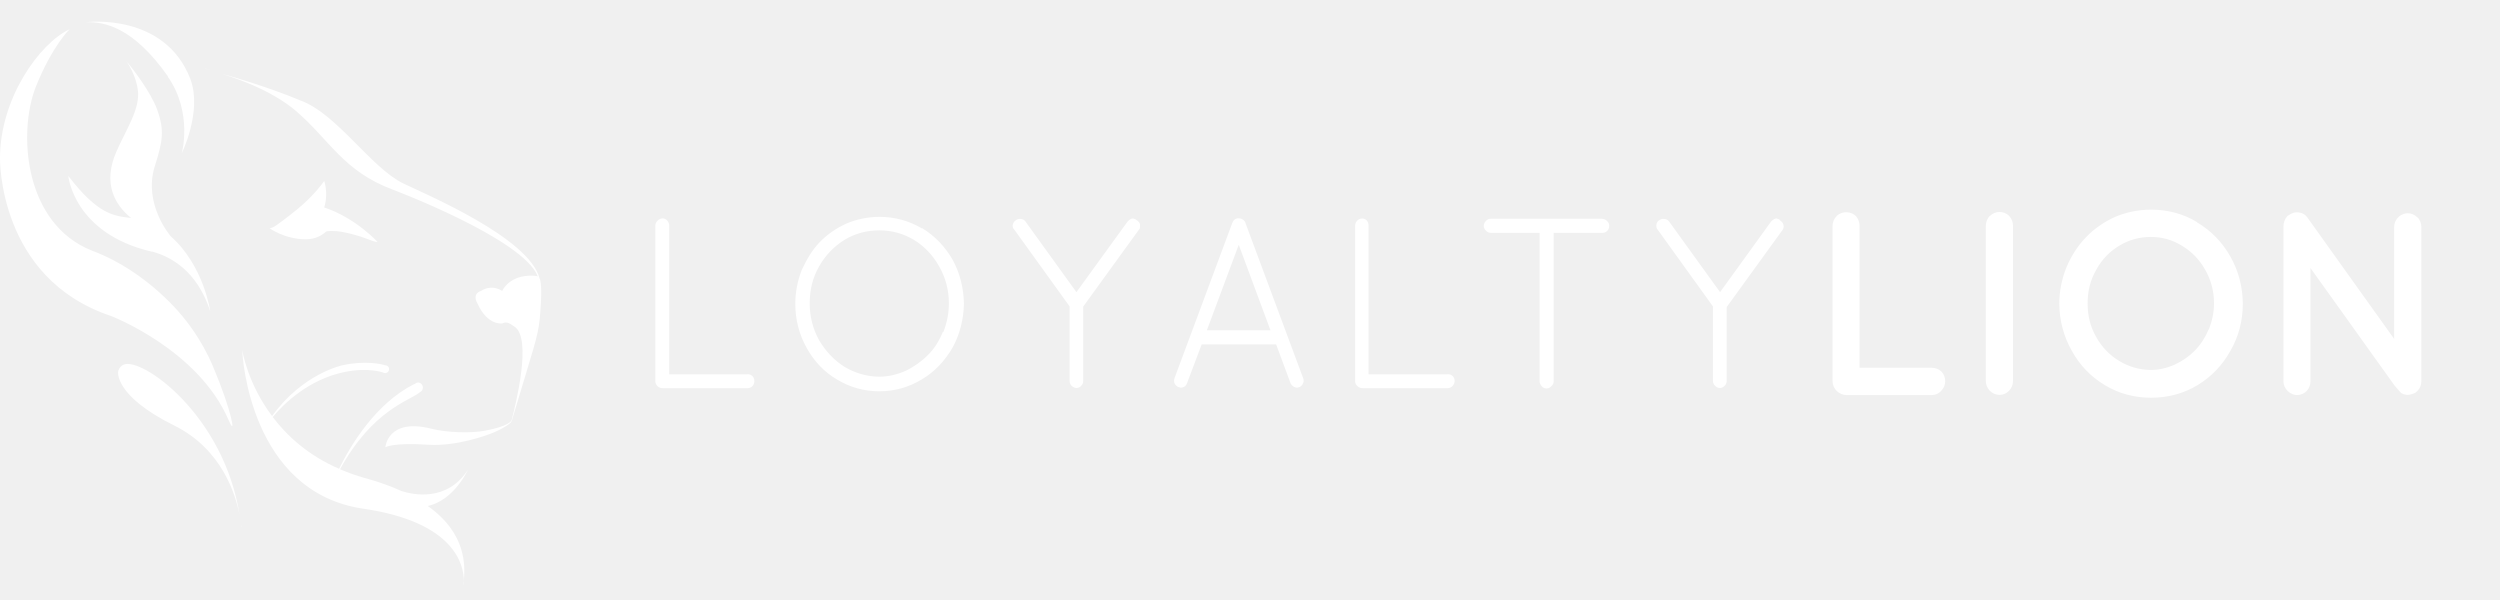
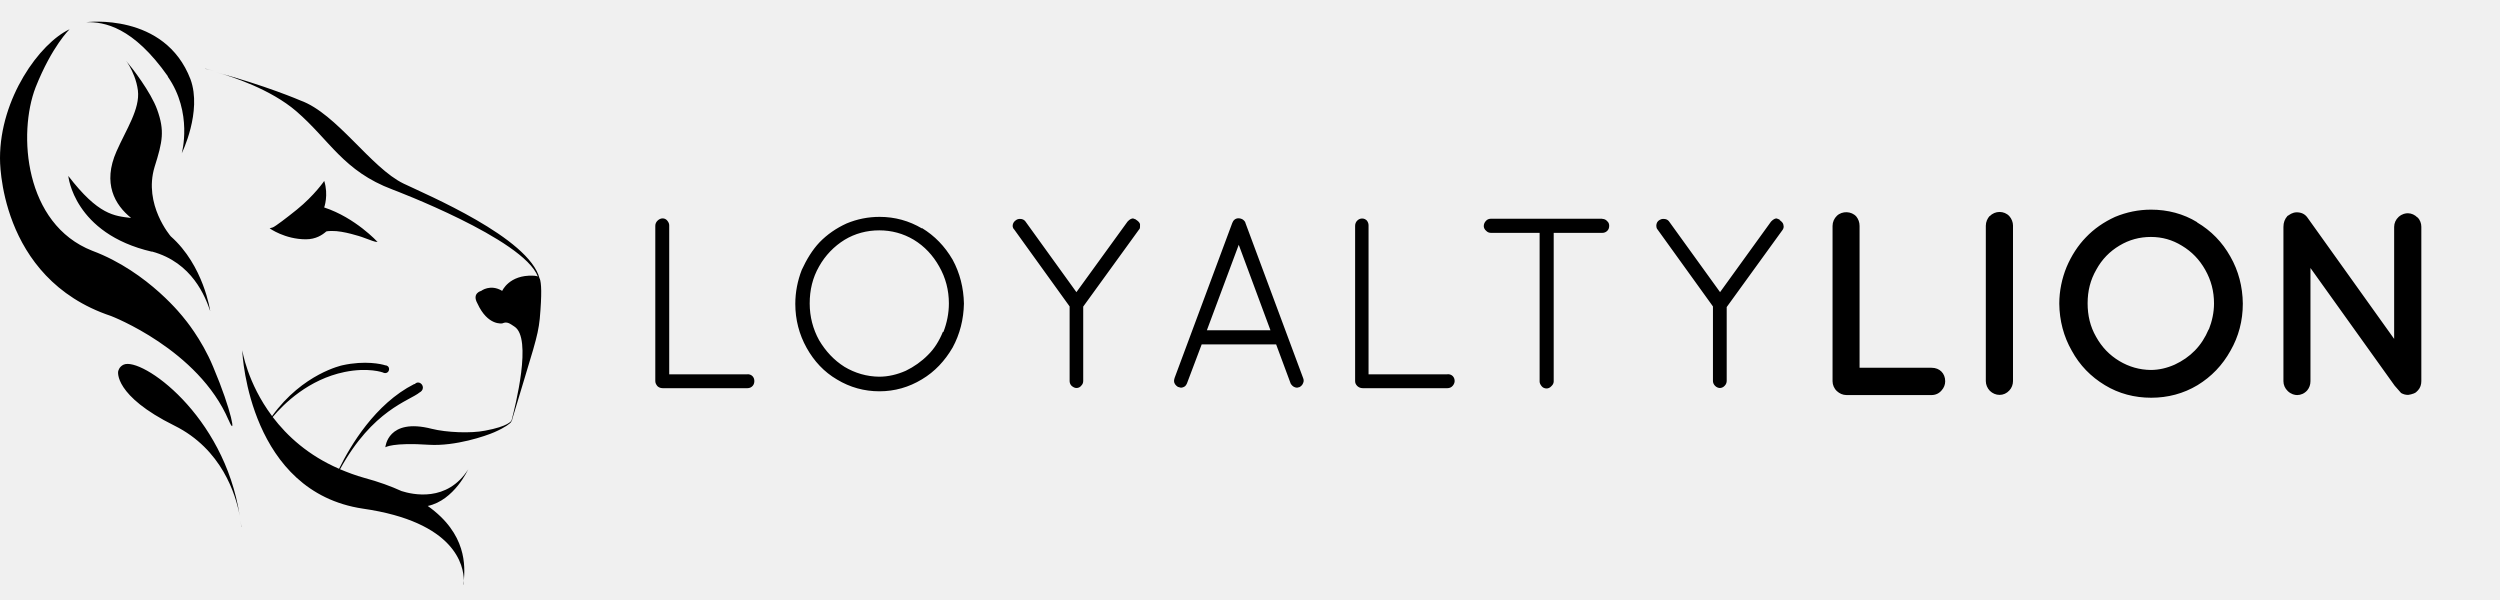
<svg xmlns="http://www.w3.org/2000/svg" width="150" height="36" viewBox="0 0 150 36" fill="none">
  <g id="loyaltylion-dark 1">
    <g id="Clip path group">
      <mask id="mask0_465_587" style="mask-type:luminance" maskUnits="userSpaceOnUse" x="0" y="1" width="146" height="35">
        <g id="clip0_1090_1776">
          <path id="Vector" d="M145.658 1.21H0V35.092H145.658V1.21Z" fill="white" />
        </g>
      </mask>
      <g mask="url(#mask0_465_587)">
        <g id="Group">
-           <path id="Vector_2" fill-rule="evenodd" clip-rule="evenodd" d="M28.093 28.155C28.093 28.155 27.258 30.019 25.665 30.358C28.025 32.033 27.899 33.981 27.831 34.847C27.831 33.944 27.326 31.318 21.771 30.518C15.032 29.511 14.537 21.417 14.537 21.012C14.537 21.012 14.828 22.97 16.324 24.965C18.169 22.405 20.548 21.916 20.548 21.916C21.907 21.614 22.917 21.849 23.102 21.916C23.238 21.916 23.344 22.01 23.344 22.141C23.344 22.282 23.247 22.386 23.102 22.386C23.053 22.386 23.005 22.367 22.975 22.348C22.975 22.348 22.101 22.028 20.674 22.32C18.518 22.763 17.033 24.221 16.362 25.021C17.236 26.169 18.499 27.327 20.344 28.127C21.023 26.744 22.509 24.231 24.849 23.045C24.849 23.045 24.869 23.045 24.888 23.045C24.937 22.988 25.005 22.951 25.083 22.951C25.238 22.951 25.374 23.092 25.374 23.261C25.374 23.393 25.277 23.497 25.18 23.544C24.568 24.052 22.364 24.579 20.402 28.155C20.858 28.344 21.344 28.532 21.859 28.673C22.733 28.908 23.471 29.181 24.092 29.464C24.743 29.671 26.831 30.16 28.103 28.146L28.093 28.155ZM13.721 25.219C11.905 20.965 6.662 18.96 6.662 18.96C-0.136 16.692 0 9.492 0 9.492C0 5.897 2.379 2.593 4.176 1.755C4.176 1.755 3.127 2.753 2.137 5.238C1.068 8.005 1.457 13.445 5.535 15.045C8.934 16.315 11.041 19.092 11.041 19.092C11.041 19.092 12.09 20.316 12.789 22.01C13.915 24.664 14.197 26.339 13.721 25.21V25.219ZM19.451 10.847C19.722 11.713 19.451 12.447 19.451 12.447C21.334 13.068 22.655 14.518 22.655 14.518C22.461 14.518 22.344 14.443 21.703 14.217C21.703 14.217 20.596 13.84 19.916 13.859C19.654 13.859 19.577 13.887 19.577 13.887C19.344 14.094 18.955 14.358 18.353 14.358C17.091 14.358 16.178 13.699 16.178 13.699L16.372 13.643C16.547 13.567 17.188 13.078 17.809 12.579C18.878 11.713 19.46 10.847 19.46 10.847H19.451ZM32.385 16.711C32.482 16.993 32.521 17.596 32.385 19.13C32.268 20.259 31.997 20.918 30.734 25.153C30.734 25.219 30.695 25.285 30.656 25.323C30.656 25.323 30.656 25.323 30.656 25.341C30.588 25.407 30.365 25.624 29.656 25.934C29.142 26.16 27.326 26.781 25.743 26.687C23.548 26.537 23.121 26.838 23.121 26.838C23.121 26.838 23.247 25.05 25.898 25.727C26.792 25.953 28.258 26.009 29.103 25.84C30.52 25.577 30.676 25.257 30.695 25.219C30.909 24.4 31.958 20.278 30.86 19.591C30.598 19.421 30.433 19.271 30.142 19.402C30.142 19.402 29.268 19.572 28.646 18.207C28.297 17.586 28.87 17.454 28.87 17.454C28.87 17.454 29.423 17.021 30.132 17.454C30.132 17.454 30.549 16.485 31.977 16.541C31.977 16.541 32.152 16.541 32.268 16.588C31.414 14.33 23.558 11.374 23.558 11.374C20.596 10.264 19.8 8.419 17.77 6.668C16.256 5.37 13.964 4.598 12.896 4.315C15.935 5.125 18.023 6.028 18.023 6.028C20.208 6.81 22.257 10.075 24.218 11.017C25.578 11.675 31.754 14.264 32.375 16.711V16.73L32.385 16.711ZM12.313 4.127C12.507 4.165 12.702 4.221 12.896 4.268C12.527 4.174 12.313 4.118 12.313 4.118V4.127ZM9.109 15.101C4.418 14.01 4.098 10.556 4.098 10.556C5.904 12.908 6.856 12.956 7.866 13.078C6.895 12.297 6.137 11.007 6.992 9.078C7.574 7.76 8.41 6.537 8.274 5.426C8.118 4.203 7.303 3.327 7.633 3.732C7.905 4.043 9.05 5.52 9.429 6.574C9.886 7.845 9.759 8.485 9.274 10.019C8.594 12.278 10.245 14.179 10.245 14.179C12.226 15.93 12.614 18.668 12.614 18.668C12.323 17.821 11.546 15.751 9.118 15.092L9.109 15.101ZM10.08 4.588C7.982 1.605 6.254 1.304 5.166 1.332C5.166 1.332 9.886 0.72 11.43 4.758C12.138 6.697 10.905 9.2 10.905 9.2C10.905 9.2 11.585 6.753 10.06 4.588H10.08ZM27.831 34.838C27.811 34.97 27.802 35.073 27.802 35.148C27.802 35.148 27.831 35.035 27.831 34.838ZM7.419 21.878C8.487 21.407 13.44 24.861 14.382 30.941C14.149 29.68 13.313 26.951 10.468 25.539C6.817 23.732 7.089 22.292 7.089 22.292C7.089 22.292 7.128 22.01 7.419 21.878ZM14.469 31.61C14.469 31.61 14.469 31.459 14.43 31.195C14.45 31.337 14.469 31.478 14.479 31.61H14.469ZM115.896 22.066C116.381 22.066 116.712 22.405 116.712 22.875C116.712 23.082 116.634 23.271 116.498 23.421C116.342 23.61 116.129 23.704 115.886 23.704H110.798C110.565 23.704 110.37 23.61 110.215 23.468C110.05 23.318 109.953 23.092 109.953 22.875V13.558C109.953 13.322 110.05 13.106 110.215 12.946C110.535 12.645 111.089 12.664 111.38 12.993C111.506 13.153 111.574 13.341 111.574 13.558V22.066H115.896ZM119.392 12.965C119.702 12.635 120.247 12.635 120.557 12.965C120.702 13.125 120.78 13.341 120.78 13.53V22.866C120.78 23.073 120.702 23.28 120.557 23.431C120.401 23.6 120.198 23.694 119.974 23.694C119.751 23.694 119.547 23.6 119.392 23.45C119.236 23.29 119.149 23.073 119.149 22.866V13.548C119.149 13.313 119.245 13.106 119.381 12.956L119.392 12.965ZM131.821 13.341C132.666 13.84 133.336 14.527 133.821 15.393C134.307 16.24 134.559 17.2 134.569 18.217C134.569 19.252 134.316 20.193 133.831 21.04C133.345 21.915 132.685 22.602 131.85 23.111C131.006 23.619 130.063 23.864 129.073 23.864C128.072 23.864 127.13 23.619 126.295 23.111C125.451 22.602 124.78 21.915 124.305 21.04C123.82 20.193 123.567 19.233 123.557 18.217C123.557 17.464 123.713 16.711 123.994 16.024C124.286 15.337 124.674 14.734 125.159 14.235C125.645 13.727 126.228 13.322 126.907 13.012C127.587 12.73 128.306 12.579 129.063 12.579C130.053 12.579 131.006 12.824 131.83 13.332L131.821 13.341ZM132.53 19.77C132.724 19.271 132.841 18.753 132.841 18.207C132.841 17.473 132.666 16.814 132.316 16.193C131.966 15.572 131.51 15.101 130.917 14.744C130.335 14.386 129.723 14.217 129.053 14.217C128.373 14.217 127.752 14.386 127.17 14.734C126.587 15.082 126.121 15.553 125.781 16.174C125.422 16.796 125.257 17.454 125.257 18.198C125.257 18.932 125.412 19.591 125.762 20.203C126.112 20.833 126.567 21.304 127.159 21.661C127.743 22.01 128.364 22.188 129.044 22.198C129.529 22.198 130.015 22.085 130.481 21.878C130.947 21.661 131.355 21.379 131.694 21.031C132.035 20.683 132.316 20.25 132.52 19.76L132.53 19.77ZM145.057 13.04C145.202 13.2 145.28 13.398 145.28 13.605V22.866C145.28 23.073 145.221 23.261 145.086 23.412C145.047 23.459 144.988 23.506 144.95 23.544C144.785 23.657 144.493 23.694 144.493 23.694C144.328 23.694 144.202 23.657 144.066 23.581L143.678 23.139L138.628 16.08V22.875C138.628 23.082 138.56 23.271 138.434 23.421C138.269 23.61 138.045 23.704 137.831 23.704C137.686 23.704 137.472 23.657 137.269 23.468C137.094 23.299 137.006 23.092 137.006 22.875V13.614C137.006 13.351 137.084 13.144 137.249 12.956L137.347 12.899C137.347 12.899 137.541 12.739 137.802 12.739C138.065 12.739 138.288 12.833 138.443 13.05L143.649 20.334V13.614C143.649 13.388 143.745 13.172 143.92 13.012C144.134 12.824 144.338 12.795 144.473 12.795C144.687 12.795 144.892 12.89 145.057 13.059V13.04ZM44.843 22.452C45.096 22.452 45.261 22.621 45.261 22.866C45.261 22.96 45.232 23.073 45.164 23.148C45.086 23.242 44.97 23.29 44.853 23.29H39.755C39.629 23.29 39.522 23.242 39.444 23.167C39.367 23.073 39.318 22.979 39.318 22.866V13.548C39.318 13.426 39.367 13.322 39.454 13.238C39.648 13.05 39.901 13.068 40.037 13.238C40.114 13.332 40.153 13.426 40.153 13.52V22.461H44.873L44.843 22.452ZM55.312 13.68C56.088 14.151 56.69 14.781 57.157 15.581C57.593 16.381 57.817 17.276 57.836 18.217C57.817 19.158 57.593 20.052 57.157 20.852C56.69 21.652 56.088 22.301 55.312 22.762C54.535 23.233 53.68 23.478 52.767 23.478C51.855 23.478 51 23.242 50.223 22.772C49.446 22.32 48.844 21.671 48.398 20.871C47.951 20.071 47.718 19.177 47.718 18.235C47.718 17.529 47.854 16.843 48.106 16.193C48.398 15.563 48.737 14.998 49.174 14.537C49.631 14.066 50.175 13.69 50.796 13.407C51.427 13.144 52.088 13.012 52.777 13.012C53.69 13.012 54.544 13.247 55.321 13.708L55.312 13.68ZM56.603 19.92C56.817 19.374 56.933 18.791 56.933 18.207C56.933 17.407 56.739 16.664 56.35 15.986C55.981 15.327 55.477 14.781 54.826 14.386C54.195 14.01 53.496 13.821 52.758 13.821C52.01 13.821 51.301 14.01 50.679 14.386C50.039 14.781 49.514 15.327 49.145 15.986C48.757 16.664 48.582 17.398 48.582 18.207C48.582 18.998 48.776 19.741 49.145 20.41C49.534 21.068 50.039 21.614 50.67 22.01C51.301 22.386 52 22.593 52.748 22.602C53.301 22.602 53.836 22.471 54.35 22.245C54.836 22.01 55.302 21.68 55.671 21.304C56.059 20.927 56.35 20.457 56.574 19.911L56.603 19.92ZM68.159 13.181C68.304 13.275 68.372 13.351 68.401 13.445V13.558C68.401 13.652 68.401 13.727 68.333 13.784L64.993 18.395V22.857C64.993 22.97 64.954 23.064 64.876 23.139C64.808 23.233 64.702 23.28 64.585 23.28C64.488 23.28 64.391 23.233 64.294 23.148C64.216 23.073 64.177 22.96 64.177 22.866V18.386L60.856 13.774C60.788 13.718 60.759 13.614 60.759 13.548C60.759 13.398 60.856 13.266 60.973 13.2C61.021 13.162 61.109 13.134 61.196 13.134C61.352 13.134 61.449 13.191 61.517 13.275L64.585 17.529L67.654 13.294C67.79 13.144 67.906 13.106 67.984 13.106L68.061 13.134L68.159 13.172V13.181ZM74.713 13.341L78.189 22.687C78.209 22.734 78.219 22.781 78.219 22.828C78.219 22.875 78.219 22.922 78.189 22.979C78.151 23.092 78.073 23.167 77.976 23.224L77.83 23.261C77.733 23.261 77.568 23.224 77.442 23.017L76.568 20.664H72.101L71.227 22.979C71.227 22.979 71.198 23.073 71.111 23.167C71.033 23.224 70.945 23.261 70.848 23.261L70.674 23.214C70.528 23.12 70.441 22.998 70.441 22.857C70.441 22.8 70.46 22.734 70.479 22.668L73.936 13.379C73.995 13.21 74.131 13.097 74.305 13.097C74.431 13.097 74.597 13.134 74.723 13.341H74.713ZM72.402 19.817H76.228L74.325 14.687L72.412 19.817H72.402ZM86.871 22.452C87.114 22.452 87.279 22.621 87.279 22.866C87.279 22.96 87.23 23.073 87.162 23.148C87.084 23.242 86.968 23.29 86.851 23.29H81.763C81.627 23.29 81.53 23.242 81.443 23.167C81.346 23.073 81.307 22.979 81.307 22.866V13.548C81.307 13.426 81.355 13.313 81.433 13.238C81.598 13.068 81.86 13.068 82.016 13.238C82.084 13.332 82.113 13.426 82.113 13.52V22.461H86.832L86.871 22.452ZM96.135 13.134C96.251 13.134 96.358 13.181 96.426 13.266C96.523 13.341 96.552 13.454 96.552 13.548C96.552 13.671 96.513 13.784 96.426 13.859C96.348 13.934 96.251 13.972 96.135 13.972H93.222V22.885C93.222 22.96 93.192 23.073 93.086 23.167C92.988 23.28 92.872 23.308 92.794 23.308C92.678 23.308 92.571 23.261 92.503 23.177C92.425 23.082 92.377 22.988 92.377 22.894V13.972H89.463C89.337 13.972 89.24 13.925 89.172 13.85C89.075 13.774 89.026 13.661 89.026 13.567C89.026 13.445 89.075 13.341 89.153 13.257C89.231 13.162 89.347 13.125 89.444 13.125H96.144L96.135 13.134ZM106.787 13.21C106.913 13.304 106.981 13.379 107.001 13.473L107.02 13.586C107.02 13.68 106.991 13.746 106.942 13.812L103.602 18.424V22.857C103.602 22.951 103.563 23.064 103.486 23.139C103.408 23.233 103.291 23.28 103.194 23.28C103.097 23.28 102.981 23.233 102.903 23.148C102.825 23.073 102.777 22.96 102.777 22.866V18.386L99.456 13.774C99.397 13.718 99.378 13.614 99.378 13.548C99.378 13.398 99.446 13.266 99.572 13.2C99.63 13.162 99.708 13.134 99.805 13.134C99.97 13.134 100.067 13.191 100.135 13.275L103.204 17.529L106.263 13.294C106.408 13.144 106.515 13.106 106.593 13.106L106.671 13.134L106.768 13.172L106.787 13.21Z" fill="white" />
+           <path id="Vector_2" fill-rule="evenodd" clip-rule="evenodd" d="M28.093 28.155C28.093 28.155 27.258 30.019 25.665 30.358C28.025 32.033 27.899 33.981 27.831 34.847C27.831 33.944 27.326 31.318 21.771 30.518C15.032 29.511 14.537 21.417 14.537 21.012C14.537 21.012 14.828 22.97 16.324 24.965C18.169 22.405 20.548 21.916 20.548 21.916C21.907 21.614 22.917 21.849 23.102 21.916C23.238 21.916 23.344 22.01 23.344 22.141C23.344 22.282 23.247 22.386 23.102 22.386C23.053 22.386 23.005 22.367 22.975 22.348C22.975 22.348 22.101 22.028 20.674 22.32C18.518 22.763 17.033 24.221 16.362 25.021C17.236 26.169 18.499 27.327 20.344 28.127C21.023 26.744 22.509 24.231 24.849 23.045C24.849 23.045 24.869 23.045 24.888 23.045C24.937 22.988 25.005 22.951 25.083 22.951C25.238 22.951 25.374 23.092 25.374 23.261C25.374 23.393 25.277 23.497 25.18 23.544C24.568 24.052 22.364 24.579 20.402 28.155C20.858 28.344 21.344 28.532 21.859 28.673C22.733 28.908 23.471 29.181 24.092 29.464C24.743 29.671 26.831 30.16 28.103 28.146L28.093 28.155ZM13.721 25.219C11.905 20.965 6.662 18.96 6.662 18.96C-0.136 16.692 0 9.492 0 9.492C0 5.897 2.379 2.593 4.176 1.755C4.176 1.755 3.127 2.753 2.137 5.238C1.068 8.005 1.457 13.445 5.535 15.045C8.934 16.315 11.041 19.092 11.041 19.092C11.041 19.092 12.09 20.316 12.789 22.01C13.915 24.664 14.197 26.339 13.721 25.21V25.219ZM19.451 10.847C19.722 11.713 19.451 12.447 19.451 12.447C21.334 13.068 22.655 14.518 22.655 14.518C22.461 14.518 22.344 14.443 21.703 14.217C21.703 14.217 20.596 13.84 19.916 13.859C19.654 13.859 19.577 13.887 19.577 13.887C19.344 14.094 18.955 14.358 18.353 14.358C17.091 14.358 16.178 13.699 16.178 13.699L16.372 13.643C16.547 13.567 17.188 13.078 17.809 12.579C18.878 11.713 19.46 10.847 19.46 10.847H19.451ZM32.385 16.711C32.482 16.993 32.521 17.596 32.385 19.13C32.268 20.259 31.997 20.918 30.734 25.153C30.734 25.219 30.695 25.285 30.656 25.323C30.656 25.323 30.656 25.323 30.656 25.341C30.588 25.407 30.365 25.624 29.656 25.934C29.142 26.16 27.326 26.781 25.743 26.687C23.548 26.537 23.121 26.838 23.121 26.838C23.121 26.838 23.247 25.05 25.898 25.727C26.792 25.953 28.258 26.009 29.103 25.84C30.52 25.577 30.676 25.257 30.695 25.219C30.909 24.4 31.958 20.278 30.86 19.591C30.598 19.421 30.433 19.271 30.142 19.402C30.142 19.402 29.268 19.572 28.646 18.207C28.297 17.586 28.87 17.454 28.87 17.454C28.87 17.454 29.423 17.021 30.132 17.454C30.132 17.454 30.549 16.485 31.977 16.541C31.977 16.541 32.152 16.541 32.268 16.588C31.414 14.33 23.558 11.374 23.558 11.374C20.596 10.264 19.8 8.419 17.77 6.668C16.256 5.37 13.964 4.598 12.896 4.315C15.935 5.125 18.023 6.028 18.023 6.028C20.208 6.81 22.257 10.075 24.218 11.017C25.578 11.675 31.754 14.264 32.375 16.711V16.73L32.385 16.711ZM12.313 4.127C12.507 4.165 12.702 4.221 12.896 4.268C12.527 4.174 12.313 4.118 12.313 4.118V4.127ZM9.109 15.101C4.418 14.01 4.098 10.556 4.098 10.556C5.904 12.908 6.856 12.956 7.866 13.078C6.895 12.297 6.137 11.007 6.992 9.078C7.574 7.76 8.41 6.537 8.274 5.426C8.118 4.203 7.303 3.327 7.633 3.732C7.905 4.043 9.05 5.52 9.429 6.574C9.886 7.845 9.759 8.485 9.274 10.019C8.594 12.278 10.245 14.179 10.245 14.179C12.226 15.93 12.614 18.668 12.614 18.668C12.323 17.821 11.546 15.751 9.118 15.092L9.109 15.101ZM10.08 4.588C7.982 1.605 6.254 1.304 5.166 1.332C5.166 1.332 9.886 0.72 11.43 4.758C12.138 6.697 10.905 9.2 10.905 9.2C10.905 9.2 11.585 6.753 10.06 4.588H10.08ZM27.831 34.838C27.811 34.97 27.802 35.073 27.802 35.148C27.802 35.148 27.831 35.035 27.831 34.838ZM7.419 21.878C8.487 21.407 13.44 24.861 14.382 30.941C14.149 29.68 13.313 26.951 10.468 25.539C6.817 23.732 7.089 22.292 7.089 22.292C7.089 22.292 7.128 22.01 7.419 21.878ZM14.469 31.61C14.469 31.61 14.469 31.459 14.43 31.195C14.45 31.337 14.469 31.478 14.479 31.61H14.469ZM115.896 22.066C116.381 22.066 116.712 22.405 116.712 22.875C116.712 23.082 116.634 23.271 116.498 23.421C116.342 23.61 116.129 23.704 115.886 23.704H110.798C110.565 23.704 110.37 23.61 110.215 23.468C110.05 23.318 109.953 23.092 109.953 22.875V13.558C109.953 13.322 110.05 13.106 110.215 12.946C110.535 12.645 111.089 12.664 111.38 12.993C111.506 13.153 111.574 13.341 111.574 13.558V22.066H115.896ZM119.392 12.965C119.702 12.635 120.247 12.635 120.557 12.965C120.702 13.125 120.78 13.341 120.78 13.53V22.866C120.78 23.073 120.702 23.28 120.557 23.431C120.401 23.6 120.198 23.694 119.974 23.694C119.751 23.694 119.547 23.6 119.392 23.45C119.236 23.29 119.149 23.073 119.149 22.866V13.548C119.149 13.313 119.245 13.106 119.381 12.956L119.392 12.965ZM131.821 13.341C132.666 13.84 133.336 14.527 133.821 15.393C134.307 16.24 134.559 17.2 134.569 18.217C134.569 19.252 134.316 20.193 133.831 21.04C133.345 21.915 132.685 22.602 131.85 23.111C131.006 23.619 130.063 23.864 129.073 23.864C128.072 23.864 127.13 23.619 126.295 23.111C125.451 22.602 124.78 21.915 124.305 21.04C123.82 20.193 123.567 19.233 123.557 18.217C123.557 17.464 123.713 16.711 123.994 16.024C124.286 15.337 124.674 14.734 125.159 14.235C125.645 13.727 126.228 13.322 126.907 13.012C127.587 12.73 128.306 12.579 129.063 12.579C130.053 12.579 131.006 12.824 131.83 13.332L131.821 13.341ZM132.53 19.77C132.724 19.271 132.841 18.753 132.841 18.207C132.841 17.473 132.666 16.814 132.316 16.193C131.966 15.572 131.51 15.101 130.917 14.744C130.335 14.386 129.723 14.217 129.053 14.217C128.373 14.217 127.752 14.386 127.17 14.734C126.587 15.082 126.121 15.553 125.781 16.174C125.422 16.796 125.257 17.454 125.257 18.198C125.257 18.932 125.412 19.591 125.762 20.203C126.112 20.833 126.567 21.304 127.159 21.661C127.743 22.01 128.364 22.188 129.044 22.198C129.529 22.198 130.015 22.085 130.481 21.878C130.947 21.661 131.355 21.379 131.694 21.031C132.035 20.683 132.316 20.25 132.52 19.76L132.53 19.77ZM145.057 13.04C145.202 13.2 145.28 13.398 145.28 13.605V22.866C145.28 23.073 145.221 23.261 145.086 23.412C145.047 23.459 144.988 23.506 144.95 23.544C144.785 23.657 144.493 23.694 144.493 23.694C144.328 23.694 144.202 23.657 144.066 23.581L143.678 23.139L138.628 16.08V22.875C138.628 23.082 138.56 23.271 138.434 23.421C138.269 23.61 138.045 23.704 137.831 23.704C137.686 23.704 137.472 23.657 137.269 23.468C137.094 23.299 137.006 23.092 137.006 22.875V13.614C137.006 13.351 137.084 13.144 137.249 12.956L137.347 12.899C137.347 12.899 137.541 12.739 137.802 12.739C138.065 12.739 138.288 12.833 138.443 13.05L143.649 20.334V13.614C143.649 13.388 143.745 13.172 143.92 13.012C144.134 12.824 144.338 12.795 144.473 12.795C144.687 12.795 144.892 12.89 145.057 13.059V13.04ZM44.843 22.452C45.096 22.452 45.261 22.621 45.261 22.866C45.261 22.96 45.232 23.073 45.164 23.148C45.086 23.242 44.97 23.29 44.853 23.29H39.755C39.629 23.29 39.522 23.242 39.444 23.167C39.367 23.073 39.318 22.979 39.318 22.866V13.548C39.318 13.426 39.367 13.322 39.454 13.238C39.648 13.05 39.901 13.068 40.037 13.238C40.114 13.332 40.153 13.426 40.153 13.52V22.461H44.873L44.843 22.452ZM55.312 13.68C56.088 14.151 56.69 14.781 57.157 15.581C57.593 16.381 57.817 17.276 57.836 18.217C57.817 19.158 57.593 20.052 57.157 20.852C56.69 21.652 56.088 22.301 55.312 22.762C54.535 23.233 53.68 23.478 52.767 23.478C51.855 23.478 51 23.242 50.223 22.772C49.446 22.32 48.844 21.671 48.398 20.871C47.951 20.071 47.718 19.177 47.718 18.235C47.718 17.529 47.854 16.843 48.106 16.193C48.398 15.563 48.737 14.998 49.174 14.537C49.631 14.066 50.175 13.69 50.796 13.407C51.427 13.144 52.088 13.012 52.777 13.012C53.69 13.012 54.544 13.247 55.321 13.708L55.312 13.68ZM56.603 19.92C56.817 19.374 56.933 18.791 56.933 18.207C56.933 17.407 56.739 16.664 56.35 15.986C55.981 15.327 55.477 14.781 54.826 14.386C54.195 14.01 53.496 13.821 52.758 13.821C52.01 13.821 51.301 14.01 50.679 14.386C50.039 14.781 49.514 15.327 49.145 15.986C48.757 16.664 48.582 17.398 48.582 18.207C48.582 18.998 48.776 19.741 49.145 20.41C49.534 21.068 50.039 21.614 50.67 22.01C51.301 22.386 52 22.593 52.748 22.602C53.301 22.602 53.836 22.471 54.35 22.245C54.836 22.01 55.302 21.68 55.671 21.304C56.059 20.927 56.35 20.457 56.574 19.911L56.603 19.92ZM68.159 13.181C68.304 13.275 68.372 13.351 68.401 13.445V13.558C68.401 13.652 68.401 13.727 68.333 13.784L64.993 18.395V22.857C64.993 22.97 64.954 23.064 64.876 23.139C64.808 23.233 64.702 23.28 64.585 23.28C64.488 23.28 64.391 23.233 64.294 23.148C64.216 23.073 64.177 22.96 64.177 22.866V18.386L60.856 13.774C60.788 13.718 60.759 13.614 60.759 13.548C60.759 13.398 60.856 13.266 60.973 13.2C61.021 13.162 61.109 13.134 61.196 13.134C61.352 13.134 61.449 13.191 61.517 13.275L64.585 17.529L67.654 13.294C67.79 13.144 67.906 13.106 67.984 13.106L68.061 13.134L68.159 13.172V13.181ZM74.713 13.341L78.189 22.687C78.209 22.734 78.219 22.781 78.219 22.828C78.219 22.875 78.219 22.922 78.189 22.979C78.151 23.092 78.073 23.167 77.976 23.224L77.83 23.261C77.733 23.261 77.568 23.224 77.442 23.017L76.568 20.664H72.101L71.227 22.979C71.227 22.979 71.198 23.073 71.111 23.167C71.033 23.224 70.945 23.261 70.848 23.261L70.674 23.214C70.528 23.12 70.441 22.998 70.441 22.857C70.441 22.8 70.46 22.734 70.479 22.668L73.936 13.379C73.995 13.21 74.131 13.097 74.305 13.097C74.431 13.097 74.597 13.134 74.723 13.341H74.713ZM72.402 19.817H76.228L74.325 14.687L72.412 19.817H72.402ZM86.871 22.452C87.114 22.452 87.279 22.621 87.279 22.866C87.279 22.96 87.23 23.073 87.162 23.148C87.084 23.242 86.968 23.29 86.851 23.29H81.763C81.627 23.29 81.53 23.242 81.443 23.167C81.346 23.073 81.307 22.979 81.307 22.866V13.548C81.307 13.426 81.355 13.313 81.433 13.238C81.598 13.068 81.86 13.068 82.016 13.238C82.084 13.332 82.113 13.426 82.113 13.52V22.461H86.832L86.871 22.452ZM96.135 13.134C96.251 13.134 96.358 13.181 96.426 13.266C96.523 13.341 96.552 13.454 96.552 13.548C96.552 13.671 96.513 13.784 96.426 13.859C96.348 13.934 96.251 13.972 96.135 13.972H93.222V22.885C93.222 22.96 93.192 23.073 93.086 23.167C92.988 23.28 92.872 23.308 92.794 23.308C92.678 23.308 92.571 23.261 92.503 23.177C92.425 23.082 92.377 22.988 92.377 22.894V13.972H89.463C89.337 13.972 89.24 13.925 89.172 13.85C89.075 13.774 89.026 13.661 89.026 13.567C89.026 13.445 89.075 13.341 89.153 13.257C89.231 13.162 89.347 13.125 89.444 13.125H96.144L96.135 13.134ZM106.787 13.21C106.913 13.304 106.981 13.379 107.001 13.473L107.02 13.586C107.02 13.68 106.991 13.746 106.942 13.812L103.602 18.424V22.857C103.602 22.951 103.563 23.064 103.486 23.139C103.408 23.233 103.291 23.28 103.194 23.28C103.097 23.28 102.981 23.233 102.903 23.148C102.825 23.073 102.777 22.96 102.777 22.866V18.386L99.456 13.774C99.397 13.718 99.378 13.614 99.378 13.548C99.378 13.398 99.446 13.266 99.572 13.2C99.63 13.162 99.708 13.134 99.805 13.134C99.97 13.134 100.067 13.191 100.135 13.275L103.204 17.529L106.263 13.294C106.408 13.144 106.515 13.106 106.593 13.106L106.671 13.134L106.768 13.172L106.787 13.21Z" fill="black" />
        </g>
      </g>
    </g>
  </g>
</svg>
